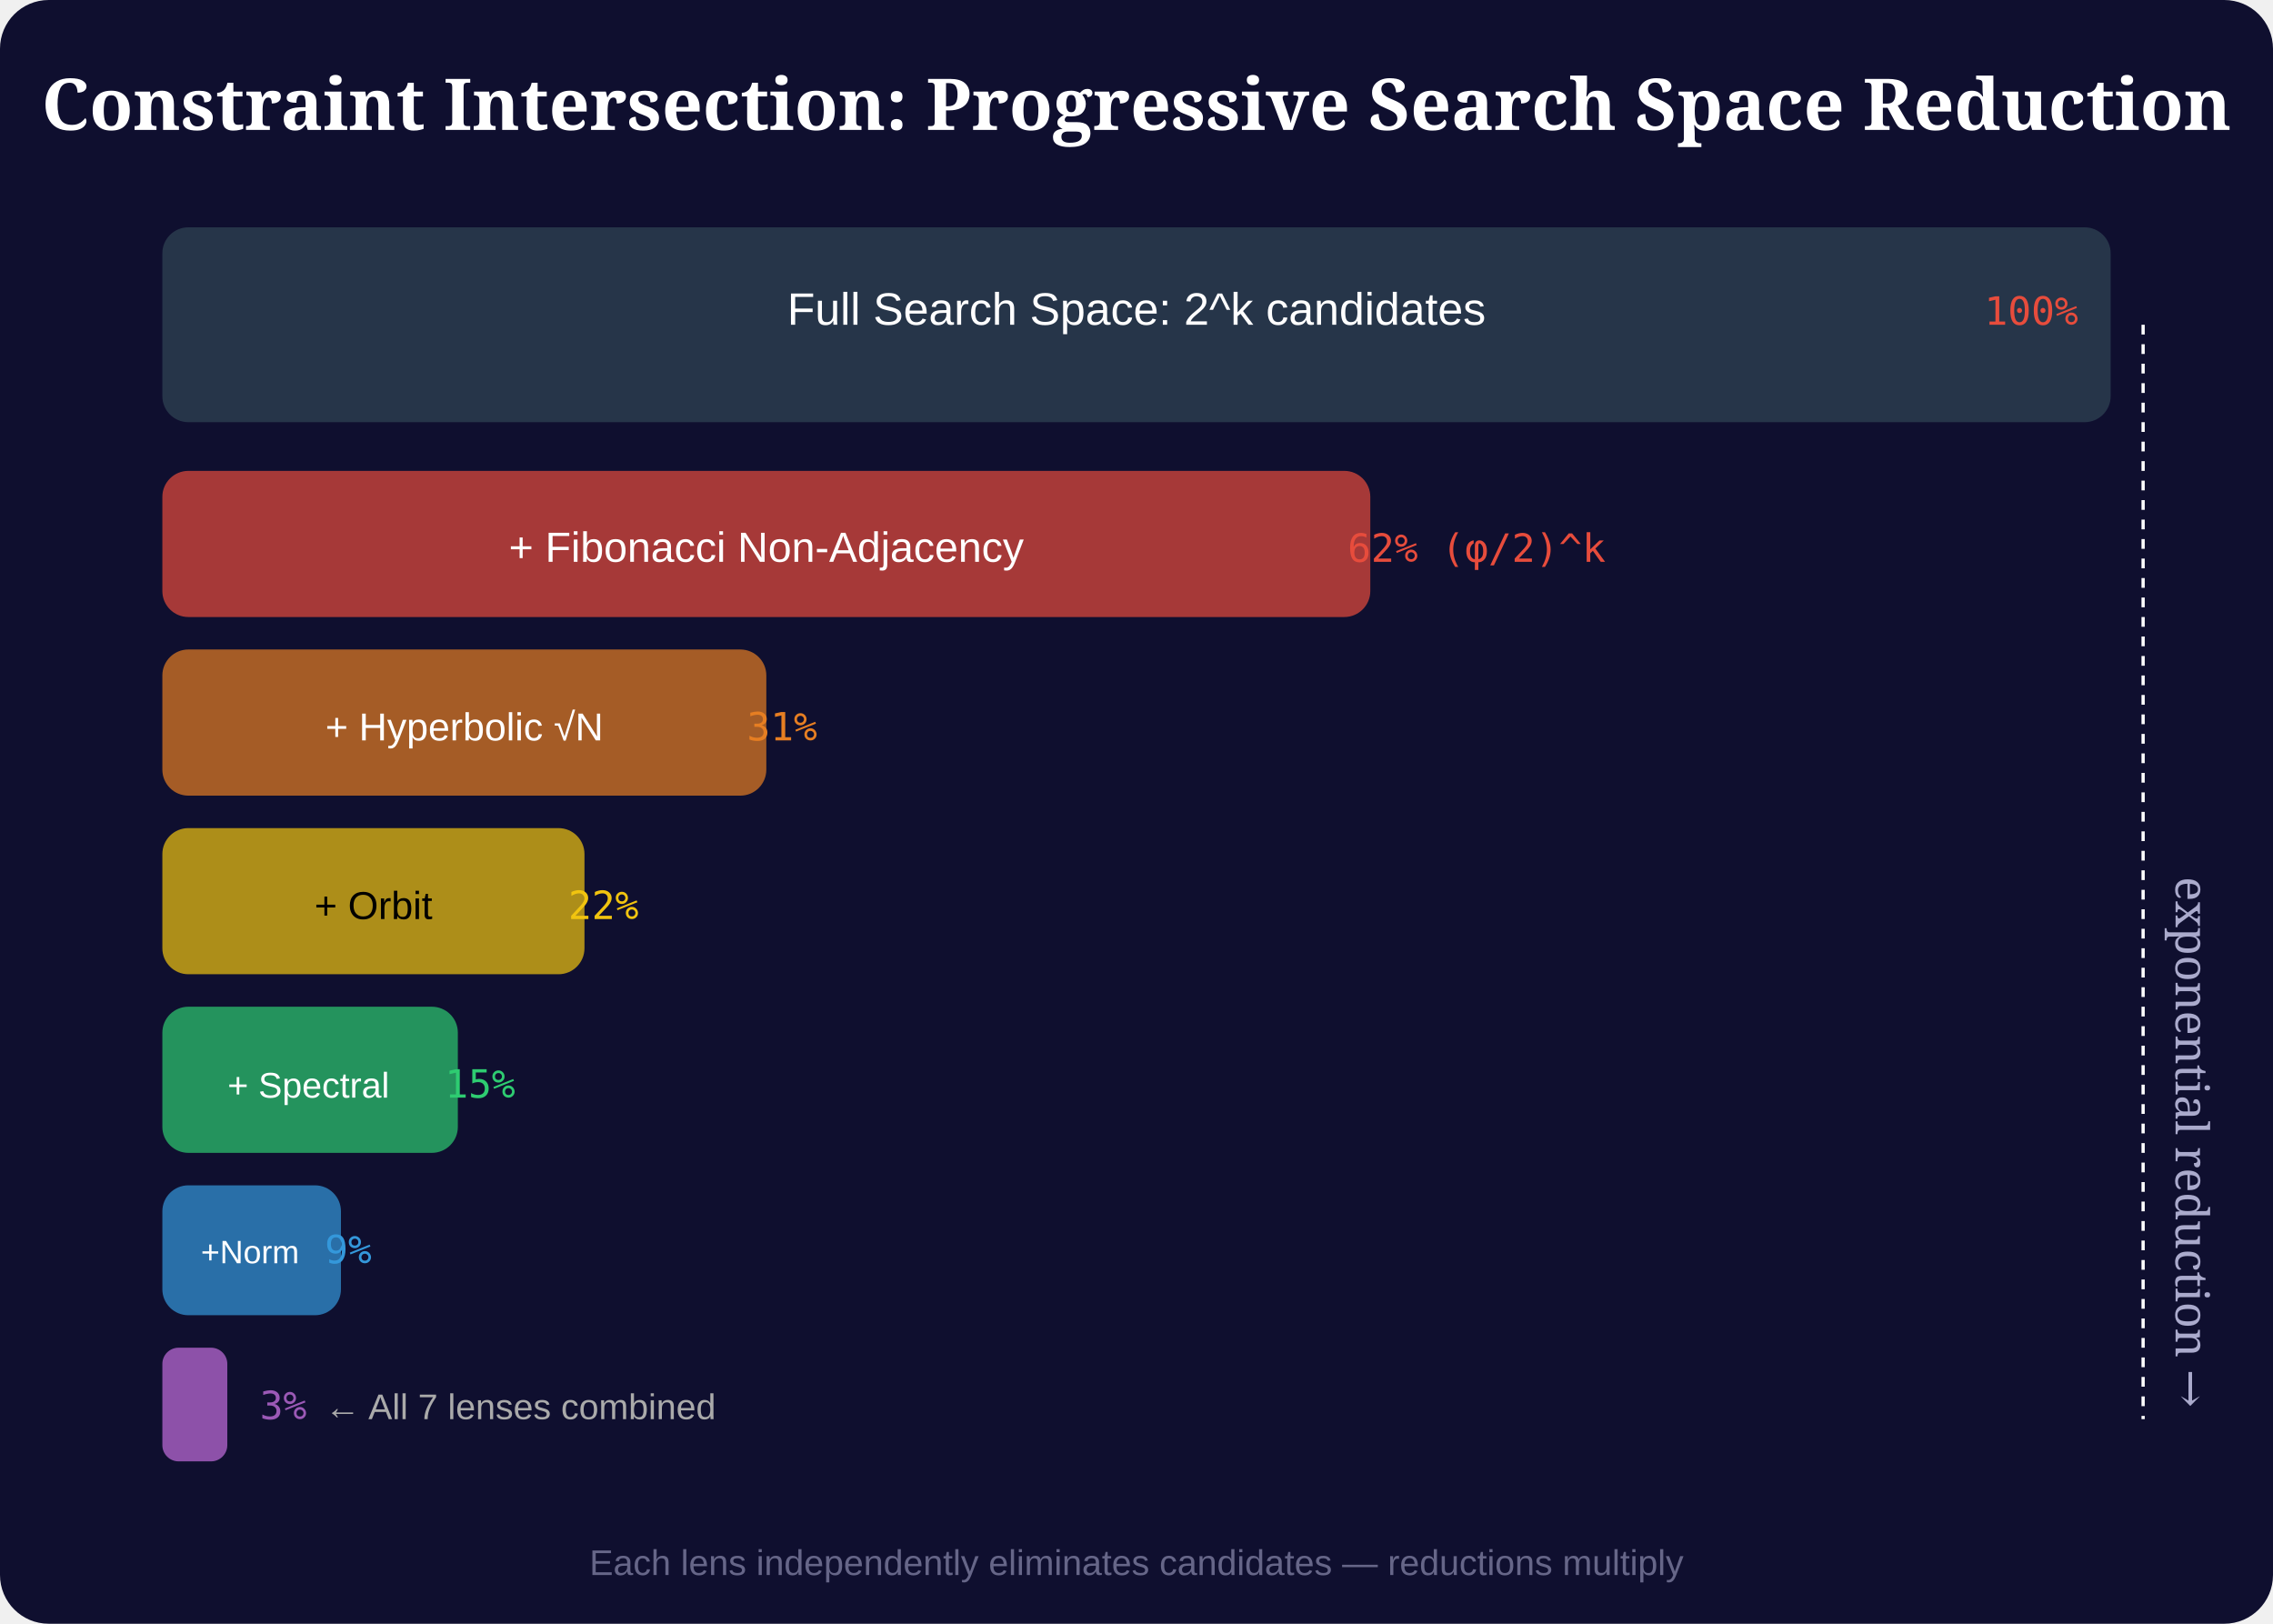
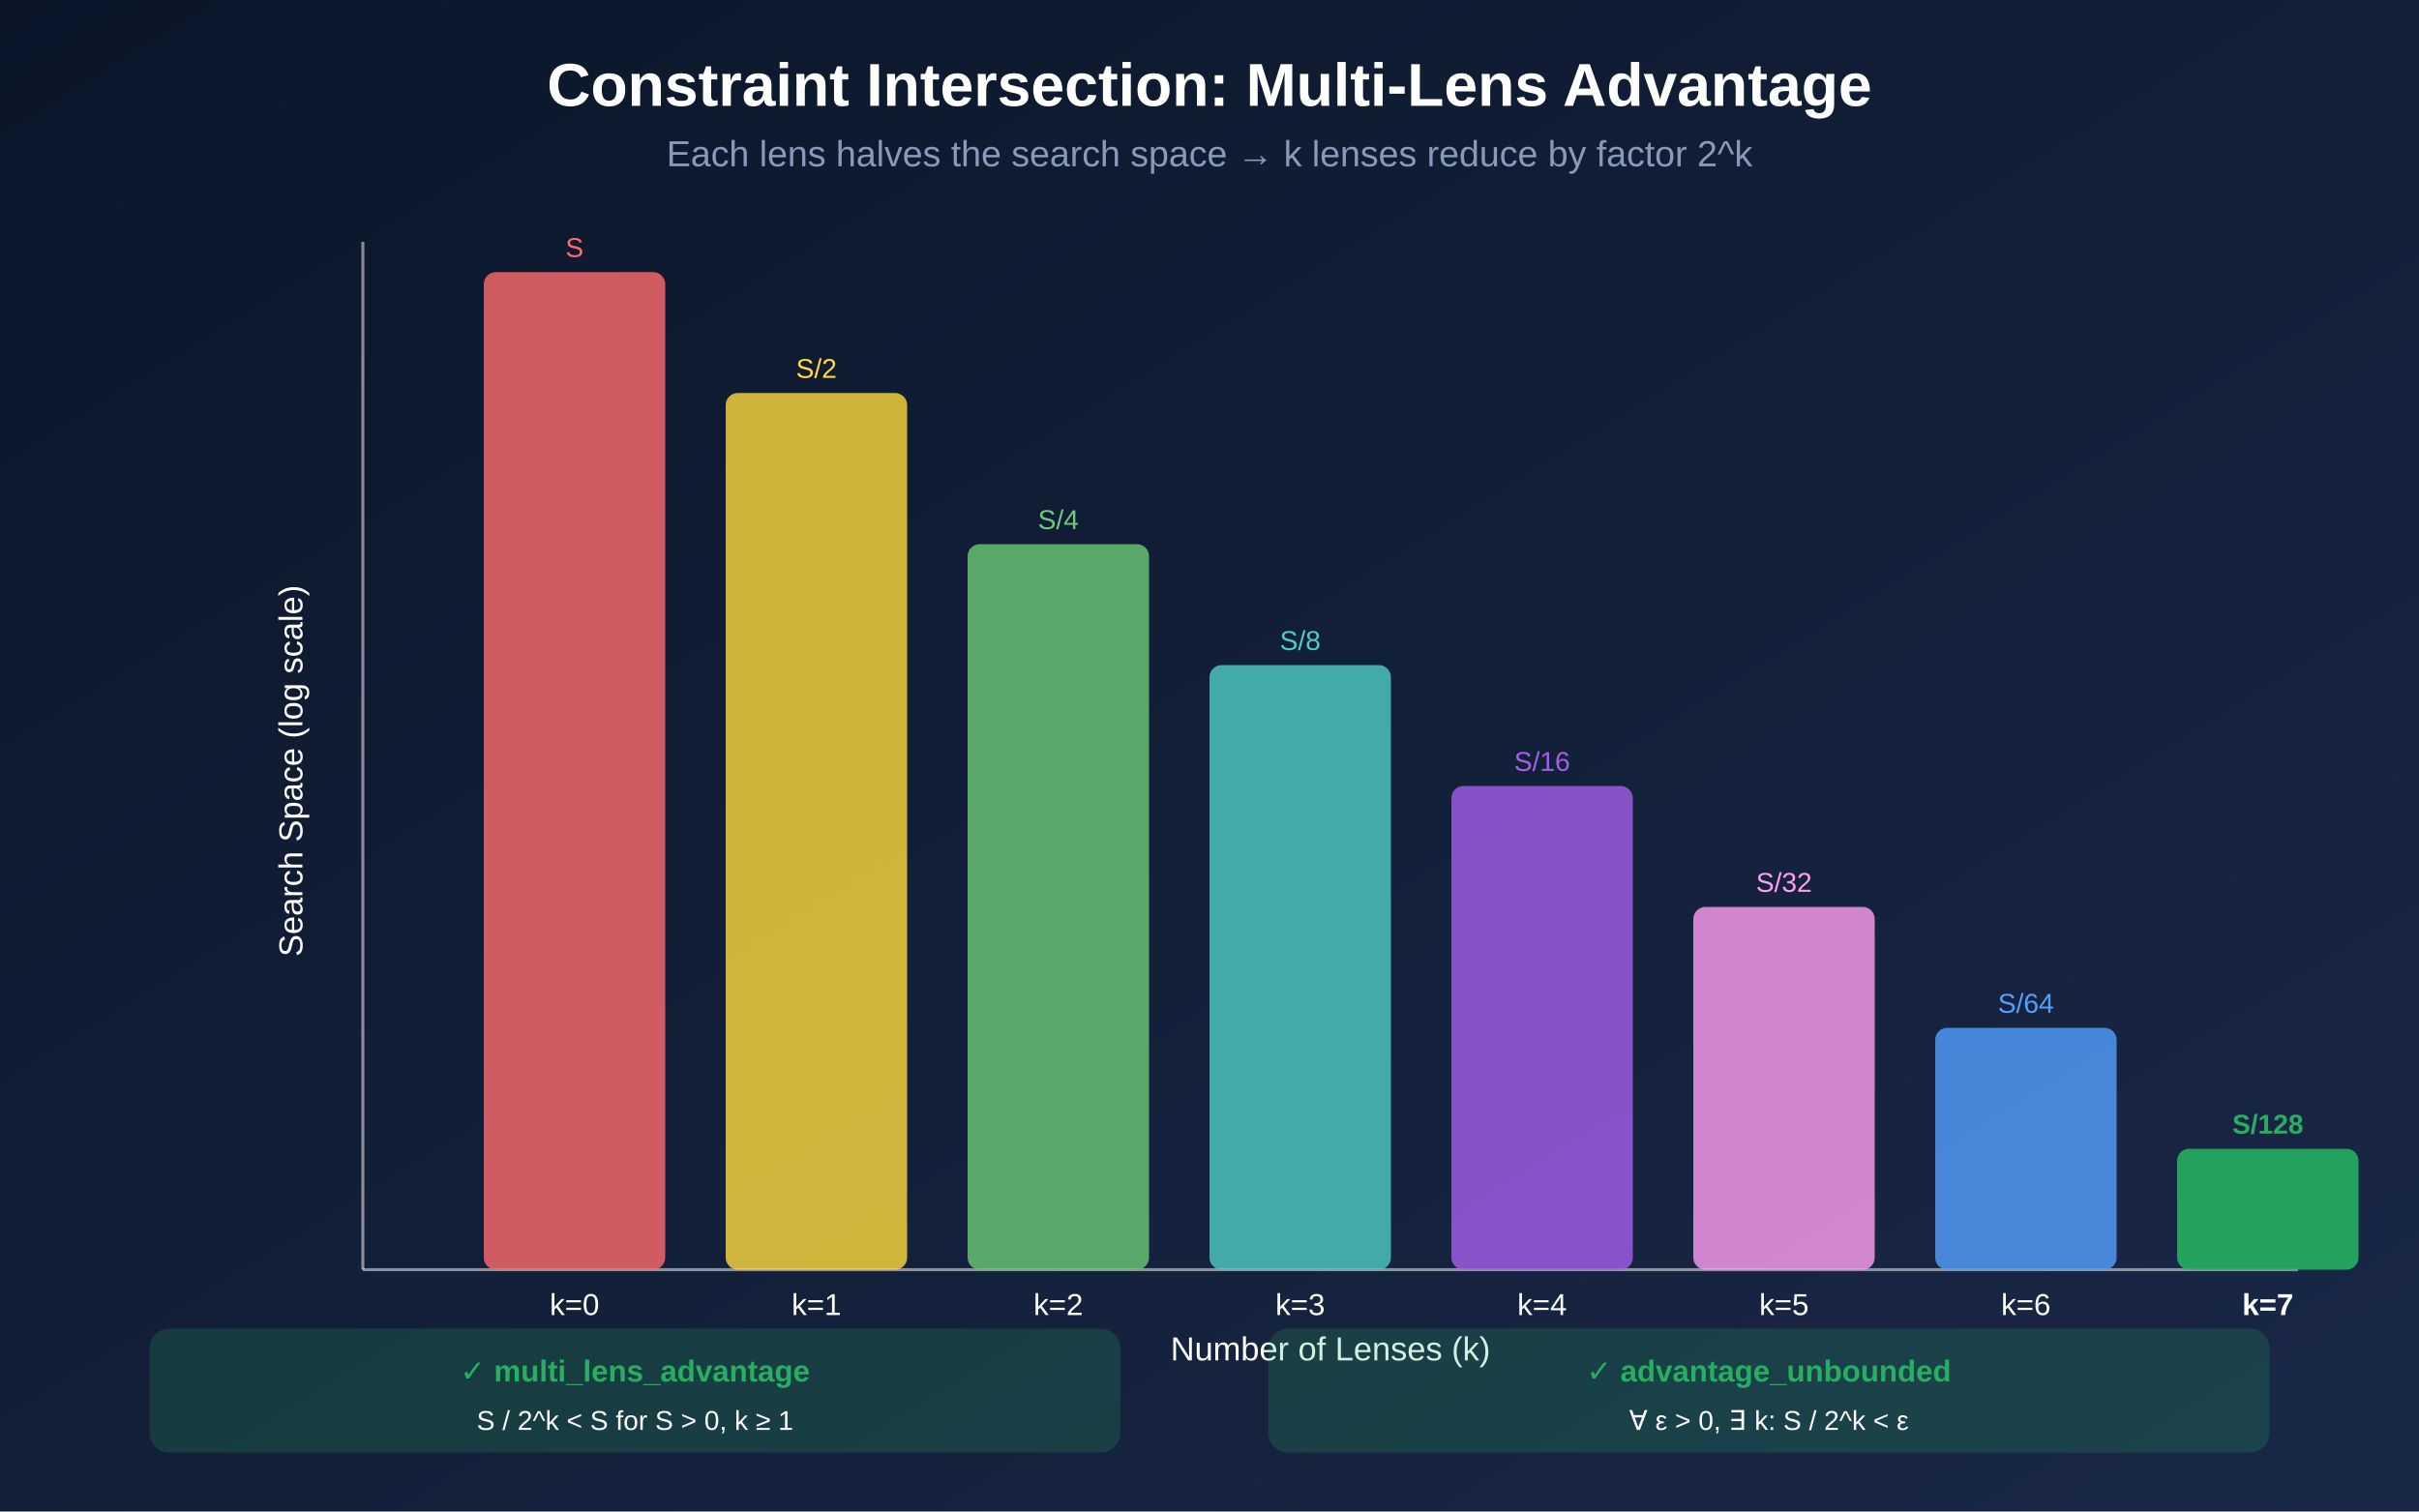
- <svg xmlns="http://www.w3.org/2000/svg" viewBox="0 0 700 500" width="700" height="500">
-   <rect width="700" height="500" fill="#0f0f2f" rx="15" />
-   <text x="350" y="40" text-anchor="middle" fill="white" font-size="22" font-family="Georgia, serif" font-weight="bold">
-     Constraint Intersection: Progressive Search Space Reduction
-   </text>
-   <rect x="50" y="70" width="600" height="60" rx="8" fill="#2c3e50" opacity="0.8" />
-   <text x="350" y="100" text-anchor="middle" fill="white" font-size="14" font-family="Arial">Full Search Space: 2^k candidates</text>
-   <text x="640" y="100" text-anchor="end" fill="#e74c3c" font-size="12" font-family="monospace">100%</text>
-   <rect x="50" y="145" width="372" height="45" rx="8" fill="#e74c3c" opacity="0.7" />
-   <text x="236" y="173" text-anchor="middle" fill="white" font-size="13" font-family="Arial">+ Fibonacci Non-Adjacency</text>
-   <text x="415" y="173" fill="#e74c3c" font-size="12" font-family="monospace">62% (φ/2)^k</text>
-   <rect x="50" y="200" width="186" height="45" rx="8" fill="#e67e22" opacity="0.7" />
-   <text x="143" y="228" text-anchor="middle" fill="white" font-size="12" font-family="Arial">+ Hyperbolic √N</text>
-   <text x="230" y="228" fill="#e67e22" font-size="12" font-family="monospace">31%</text>
-   <rect x="50" y="255" width="130" height="45" rx="8" fill="#f1c40f" opacity="0.7" />
-   <text x="115" y="283" text-anchor="middle" fill="black" font-size="12" font-family="Arial">+ Orbit</text>
-   <text x="175" y="283" fill="#f1c40f" font-size="12" font-family="monospace">22%</text>
-   <rect x="50" y="310" width="91" height="45" rx="8" fill="#2ecc71" opacity="0.7" />
-   <text x="95" y="338" text-anchor="middle" fill="white" font-size="11" font-family="Arial">+ Spectral</text>
-   <text x="137" y="338" fill="#2ecc71" font-size="12" font-family="monospace">15%</text>
-   <rect x="50" y="365" width="55" height="40" rx="8" fill="#3498db" opacity="0.7" />
-   <text x="77" y="389" text-anchor="middle" fill="white" font-size="10" font-family="Arial">+Norm</text>
-   <text x="100" y="389" fill="#3498db" font-size="12" font-family="monospace">9%</text>
-   <rect x="50" y="415" width="20" height="35" rx="5" fill="#9b59b6" opacity="0.9" />
-   <text x="80" y="437" fill="#9b59b6" font-size="12" font-family="monospace">3%</text>
-   <text x="100" y="437" fill="#aaa" font-size="11" font-family="Arial">← All 7 lenses combined</text>
-   <line x1="660" y1="100" x2="660" y2="437" stroke="white" stroke-width="1" stroke-dasharray="3,3" />
-   <text x="670" y="270" fill="#aaaacc" font-size="14" font-family="Georgia" transform="rotate(90 670 270)">exponential reduction →</text>
-   <text x="350" y="485" text-anchor="middle" fill="#666688" font-size="11" font-family="Arial">
-     Each lens independently eliminates candidates — reductions multiply
-   </text>
+ <svg xmlns="http://www.w3.org/2000/svg" viewBox="0 0 800 500" font-family="'Segoe UI', Arial, sans-serif">
+   <defs>
+     <linearGradient id="bg5" x1="0%" y1="0%" x2="100%" y2="100%">
+       <stop offset="0%" style="stop-color:#0a1628;stop-opacity:1" />
+       <stop offset="100%" style="stop-color:#1a2848;stop-opacity:1" />
+     </linearGradient>
+   </defs>
+   <rect width="800" height="500" fill="url(#bg5)" />
+   <text x="400" y="35" text-anchor="middle" fill="#ffffff" font-size="20" font-weight="bold">Constraint Intersection: Multi-Lens Advantage</text>
+   <text x="400" y="55" text-anchor="middle" fill="#8899bb" font-size="12">Each lens halves the search space → k lenses reduce by factor 2^k</text>
+   <g transform="translate(80, 80)">
+     <line x1="40" y1="0" x2="40" y2="340" stroke="#ffffff" stroke-width="1" opacity="0.5" />
+     <line x1="40" y1="340" x2="680" y2="340" stroke="#ffffff" stroke-width="1" opacity="0.5" />
+     <text x="20" y="175" text-anchor="middle" fill="#ffffff" font-size="11" transform="rotate(-90, 20, 175)">Search Space (log scale)</text>
+     <text x="360" y="370" text-anchor="middle" fill="#ffffff" font-size="11">Number of Lenses (k)</text>
+     <rect x="80" y="10" width="60" height="330" rx="4" fill="#ff6b6b" opacity="0.8" />
+     <text x="110" y="355" text-anchor="middle" fill="#ffffff" font-size="10">k=0</text>
+     <text x="110" y="5" text-anchor="middle" fill="#ff6b6b" font-size="9">S</text>
+     <rect x="160" y="50" width="60" height="290" rx="4" fill="#ffd93d" opacity="0.8" />
+     <text x="190" y="355" text-anchor="middle" fill="#ffffff" font-size="10">k=1</text>
+     <text x="190" y="45" text-anchor="middle" fill="#ffd93d" font-size="9">S/2</text>
+     <rect x="240" y="100" width="60" height="240" rx="4" fill="#6bcb77" opacity="0.8" />
+     <text x="270" y="355" text-anchor="middle" fill="#ffffff" font-size="10">k=2</text>
+     <text x="270" y="95" text-anchor="middle" fill="#6bcb77" font-size="9">S/4</text>
+     <rect x="320" y="140" width="60" height="200" rx="4" fill="#4ecdc4" opacity="0.8" />
+     <text x="350" y="355" text-anchor="middle" fill="#ffffff" font-size="10">k=3</text>
+     <text x="350" y="135" text-anchor="middle" fill="#4ecdc4" font-size="9">S/8</text>
+     <rect x="400" y="180" width="60" height="160" rx="4" fill="#a55eea" opacity="0.8" />
+     <text x="430" y="355" text-anchor="middle" fill="#ffffff" font-size="10">k=4</text>
+     <text x="430" y="175" text-anchor="middle" fill="#a55eea" font-size="9">S/16</text>
+     <rect x="480" y="220" width="60" height="120" rx="4" fill="#ff9ff3" opacity="0.8" />
+     <text x="510" y="355" text-anchor="middle" fill="#ffffff" font-size="10">k=5</text>
+     <text x="510" y="215" text-anchor="middle" fill="#ff9ff3" font-size="9">S/32</text>
+     <rect x="560" y="260" width="60" height="80" rx="4" fill="#54a0ff" opacity="0.8" />
+     <text x="590" y="355" text-anchor="middle" fill="#ffffff" font-size="10">k=6</text>
+     <text x="590" y="255" text-anchor="middle" fill="#54a0ff" font-size="9">S/64</text>
+     <rect x="640" y="300" width="60" height="40" rx="4" fill="#27ae60" opacity="0.9" />
+     <text x="670" y="355" text-anchor="middle" fill="#ffffff" font-size="10" font-weight="bold">k=7</text>
+     <text x="670" y="295" text-anchor="middle" fill="#27ae60" font-size="9" font-weight="bold">S/128</text>
+   </g>
+   <g transform="translate(50, 440)">
+     <rect x="0" y="0" width="320" height="40" rx="6" fill="#27ae60" opacity="0.2" stroke="#27ae60" stroke-width="1" />
+     <text x="160" y="17" text-anchor="middle" fill="#27ae60" font-size="10" font-weight="bold">✓ multi_lens_advantage</text>
+     <text x="160" y="33" text-anchor="middle" fill="#ffffff" font-size="9">S / 2^k &lt; S for S &gt; 0, k ≥ 1</text>
+   </g>
+   <g transform="translate(420, 440)">
+     <rect x="0" y="0" width="330" height="40" rx="6" fill="#27ae60" opacity="0.2" stroke="#27ae60" stroke-width="1" />
+     <text x="165" y="17" text-anchor="middle" fill="#27ae60" font-size="10" font-weight="bold">✓ advantage_unbounded</text>
+     <text x="165" y="33" text-anchor="middle" fill="#ffffff" font-size="9">∀ ε &gt; 0, ∃ k: S / 2^k &lt; ε</text>
+   </g>
</svg>
